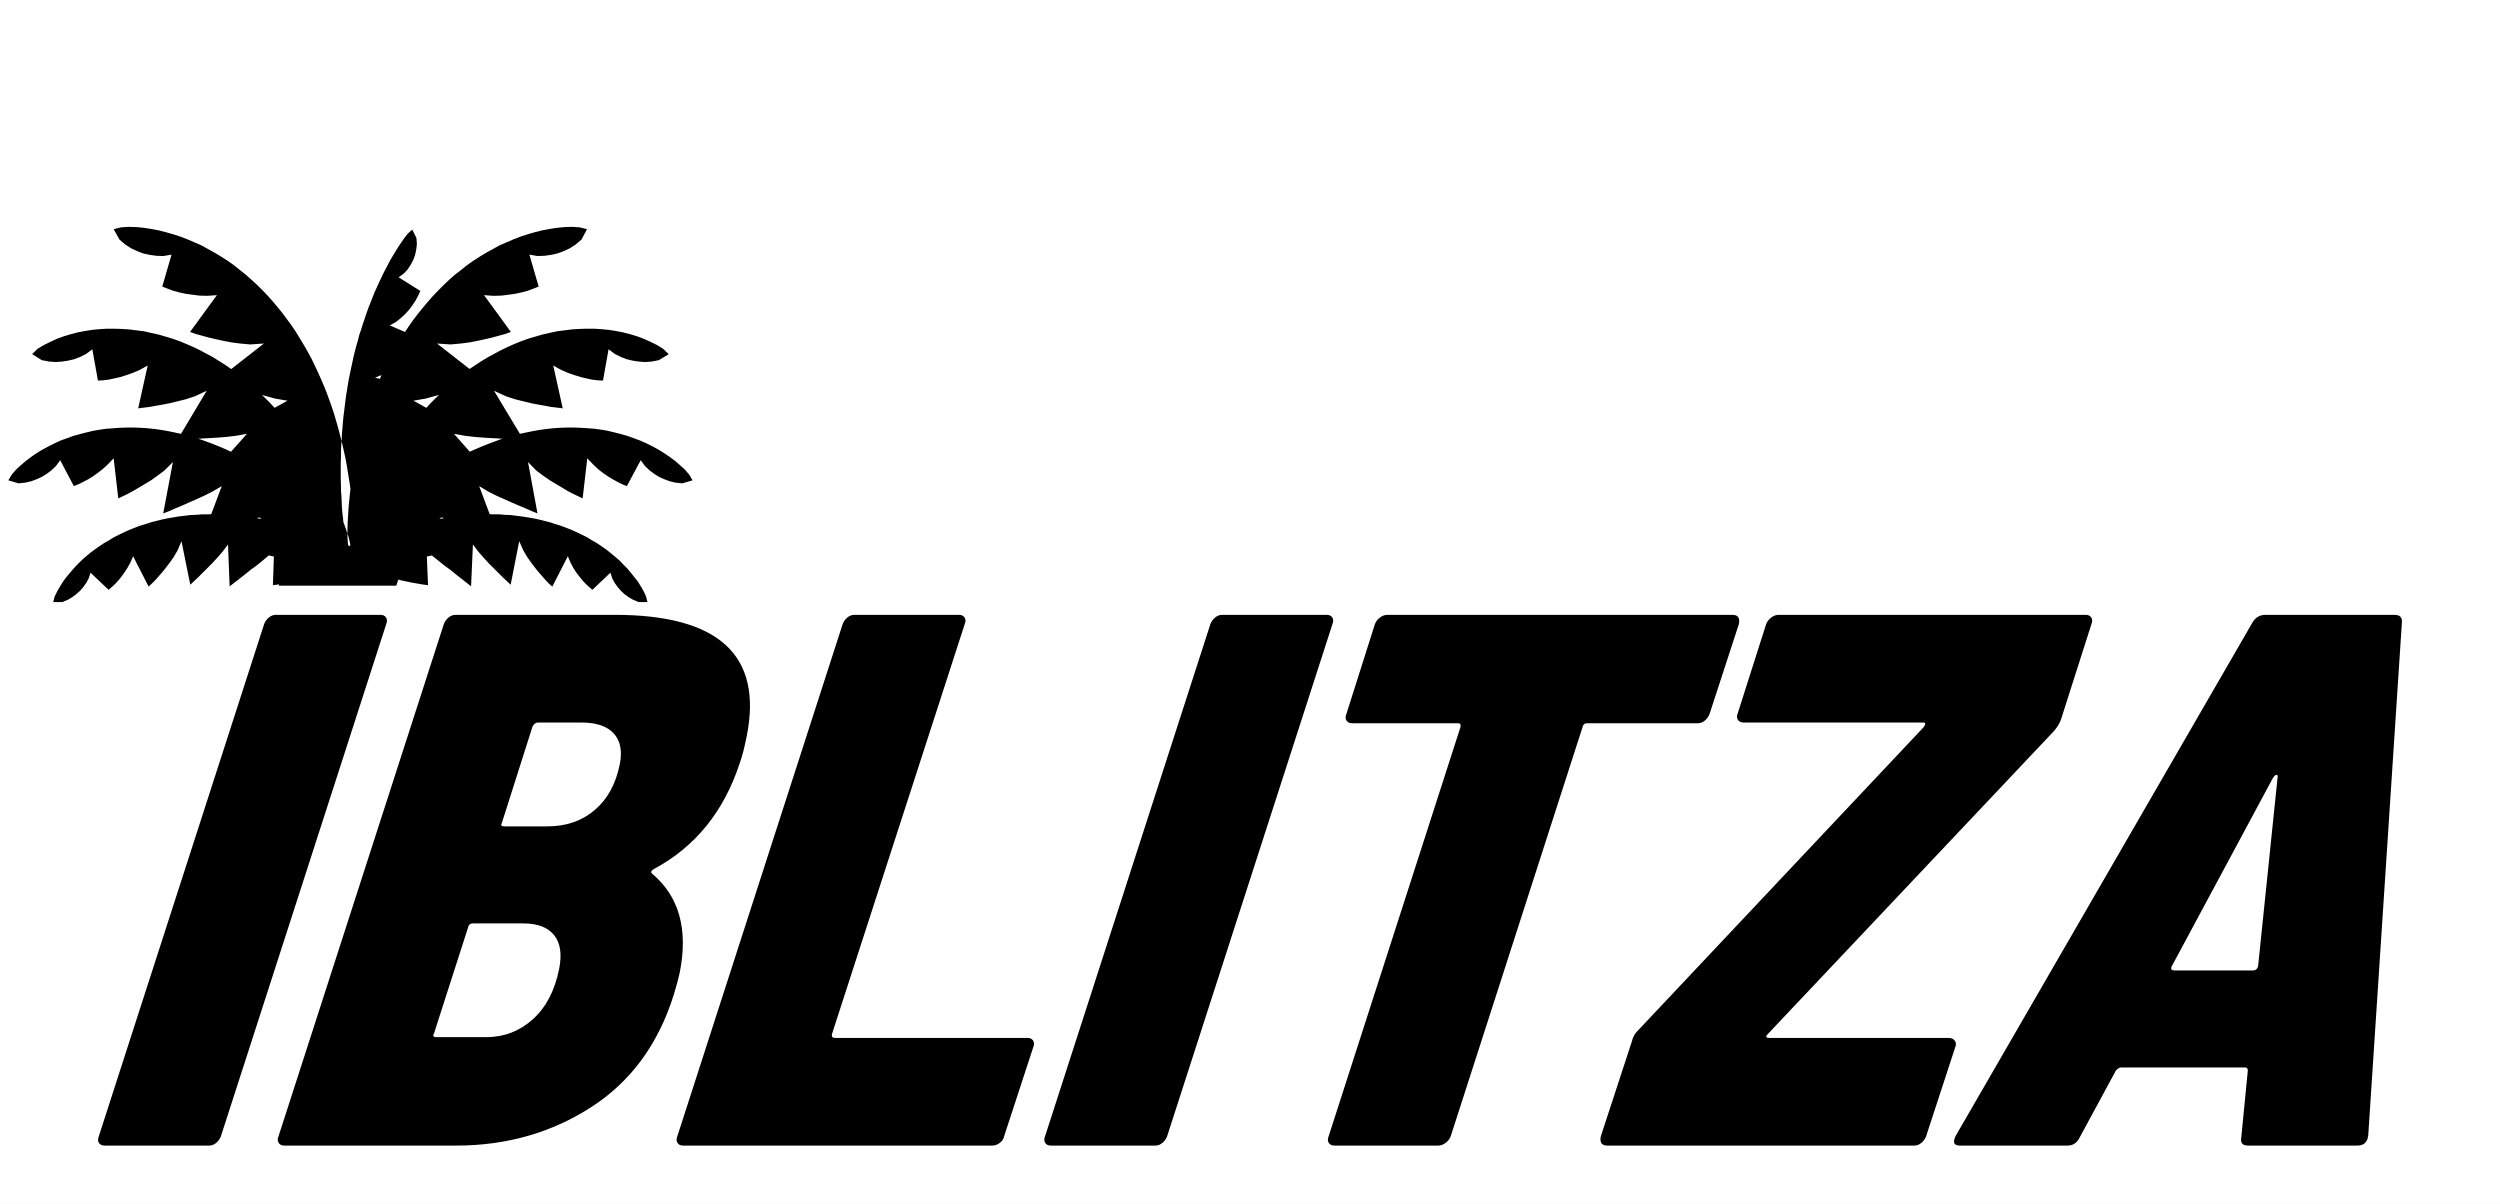
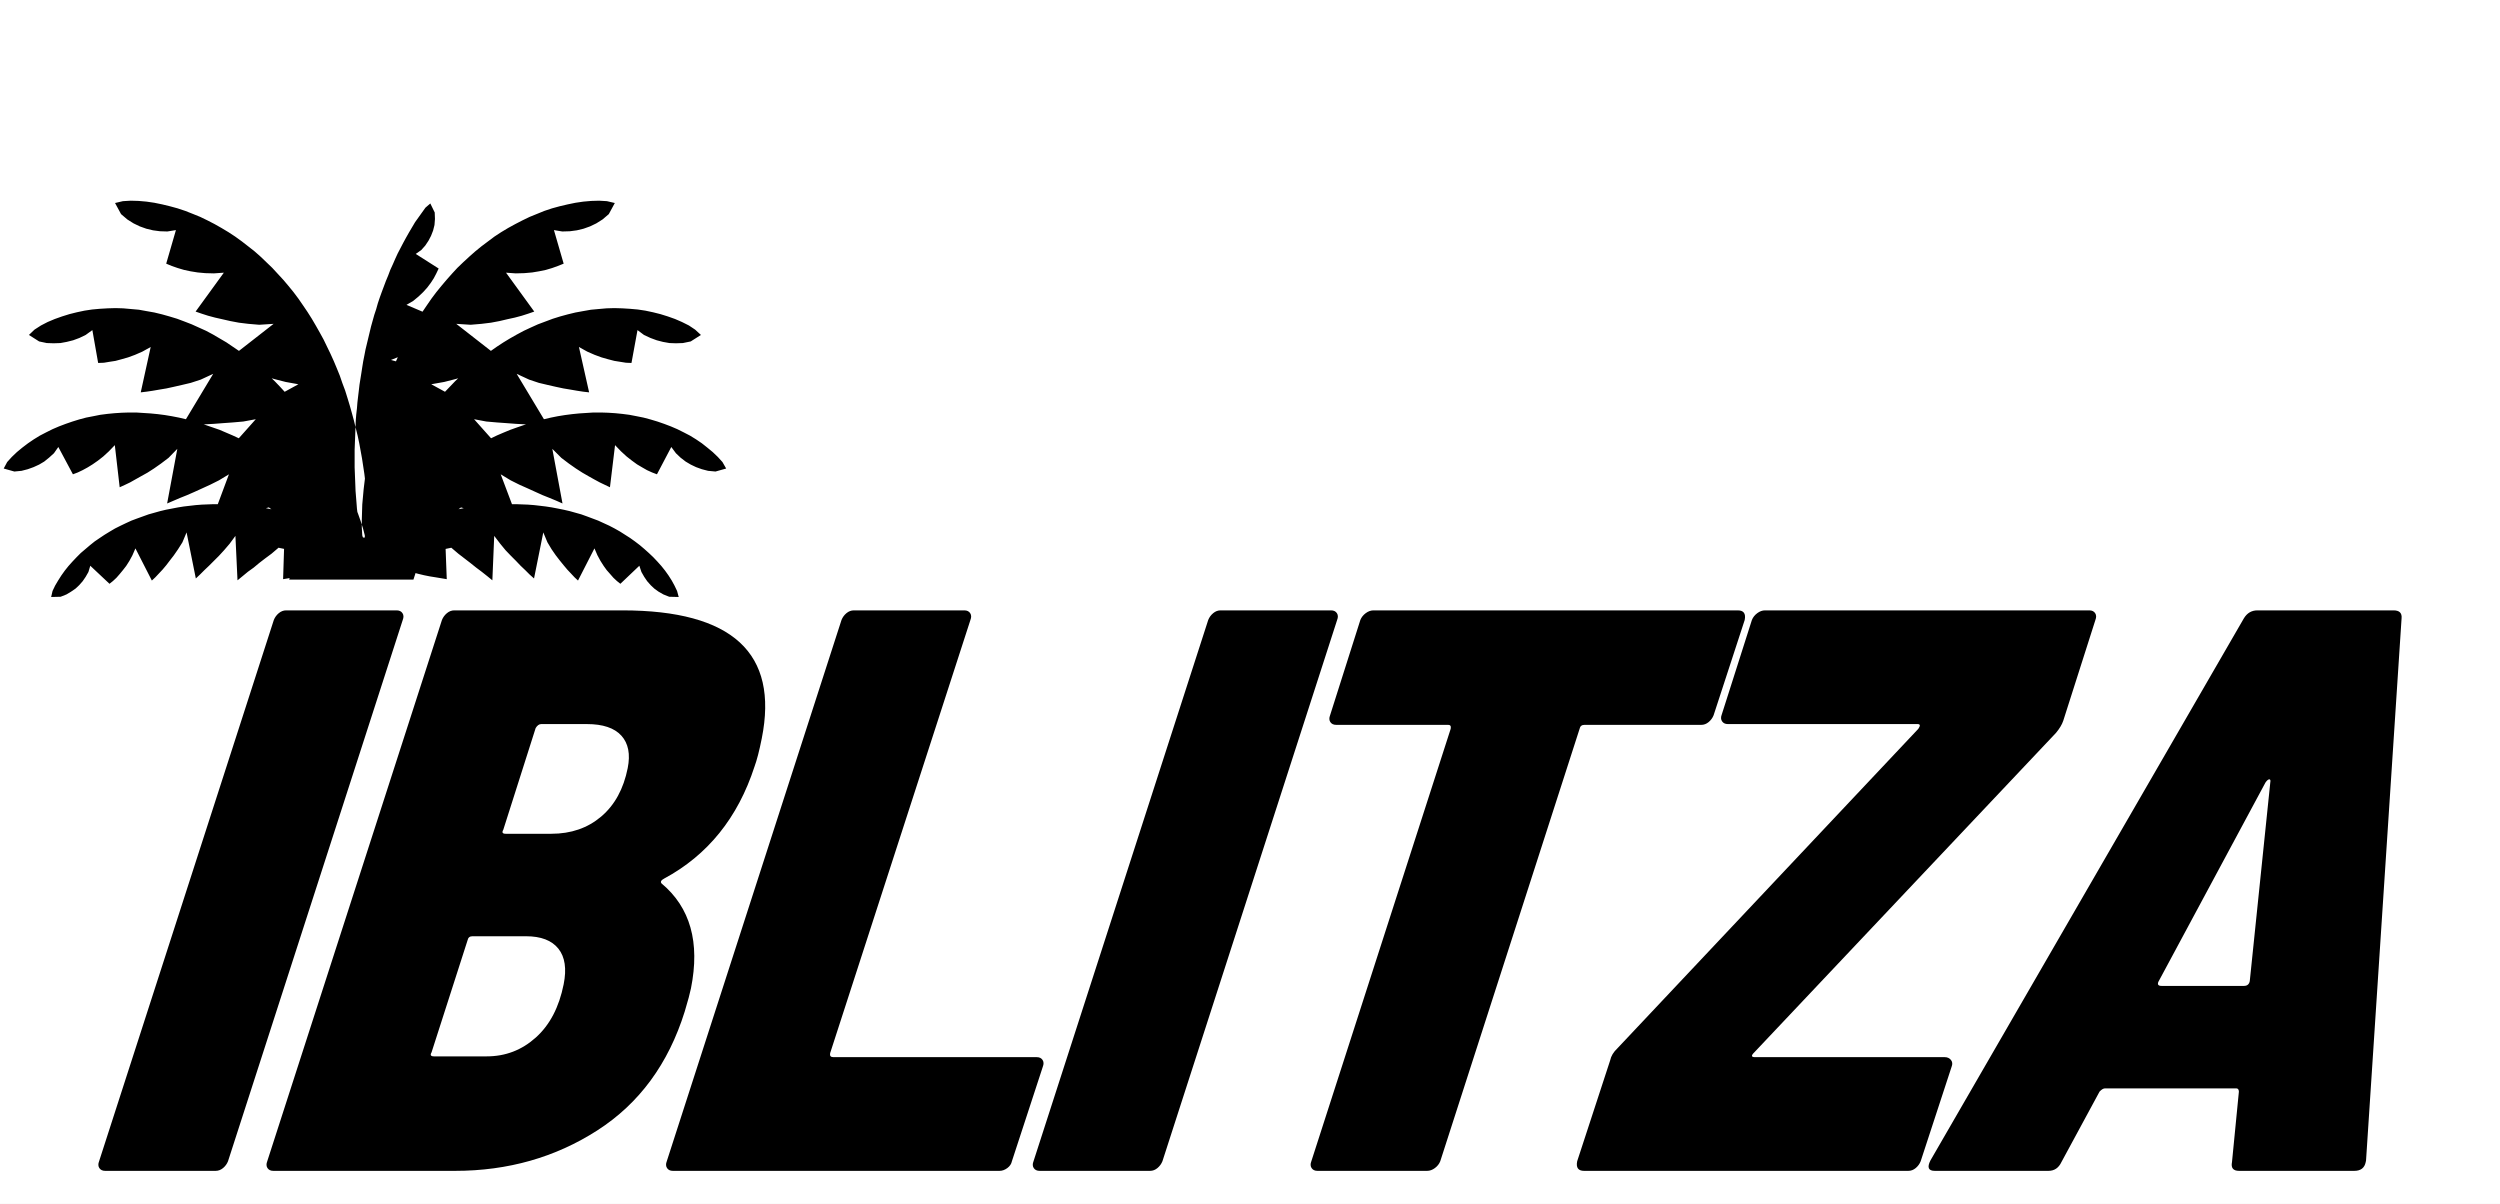
<svg xmlns="http://www.w3.org/2000/svg" viewBox="0 0 1080 520" width="1080" height="520">
  <defs />
  <rect width="1080" height="520" fill="#ffffff" />
  <g fill="#000000">
-     <path d="M120.4,253.0 L171.2,253.0 L176.8,235.8 L126.0,235.8Z" />
-     <path d="M151.4,238.4 L153.3,236.6 L155.4,235.4 L157.6,234.3 L159.7,233.3 L161.9,232.4 L164.1,231.5 L166.3,230.7 L168.5,229.9 L170.8,229.1 L173.0,228.4 L175.3,227.7 L177.6,227.0 L179.9,226.4 L182.2,225.8 L184.5,225.3 L186.8,224.8 L189.2,224.3 L191.5,223.9 L193.9,223.5 L196.3,223.2 L198.7,222.9 L201.1,222.6 L203.5,222.4 L205.9,222.3 L208.4,222.2 L210.8,222.1 L213.2,222.2 L215.7,222.2 L218.1,222.4 L220.6,222.5 L223.0,222.8 L225.4,223.1 L227.9,223.5 L230.3,223.9 L232.7,224.4 L235.1,225.0 L237.5,225.6 L239.9,226.4 L242.2,227.1 L244.6,228.0 L246.9,228.9 L249.1,229.9 L251.4,231.0 L253.6,232.1 L255.7,233.4 L257.8,234.6 L259.9,236.0 L261.9,237.4 L263.8,238.9 L265.7,240.5 L267.6,242.1 L269.3,243.9 L271.0,245.6 L272.6,247.5 L274.1,249.4 L275.6,251.3 L276.9,253.4 L278.1,255.5 L279.1,257.7 L279.7,260.1 L279.7,260.1 L275.9,260.1 L273.5,259.1 L271.6,258.0 L269.8,256.7 L268.3,255.3 L266.9,253.7 L265.6,251.9 L264.5,249.9 L263.7,247.4 L255.9,254.8 L254.5,253.6 L253.1,252.3 L251.7,250.8 L250.4,249.2 L249.0,247.4 L247.7,245.4 L246.5,243.1 L245.3,240.3 L238.6,253.4 L237.1,252.1 L235.7,250.6 L234.2,248.9 L232.7,247.2 L231.1,245.2 L229.5,243.1 L227.8,240.7 L226.1,237.8 L224.3,233.8 L220.6,252.6 L218.8,250.9 L217.0,249.2 L215.1,247.3 L213.2,245.4 L211.1,243.3 L209.0,241.0 L206.7,238.4 L204.3,235.2 L203.5,253.3 L201.4,251.6 L199.2,249.9 L196.9,248.1 L194.6,246.2 L192.1,244.4 L189.6,242.4 L187.0,240.3 L184.3,237.9 L184.9,252.8 L182.6,252.5 L180.3,252.1 L178.0,251.7 L175.6,251.2 L173.2,250.7 L170.8,250.0 L168.3,249.3 L165.8,248.5 L163.2,247.5 L160.5,246.3 L157.8,244.9 L154.9,242.9 L151.4,238.4Z M151.4,238.4 L152.6,235.5 L154.3,233.2 L156.1,231.0 L157.9,228.9 L159.9,226.9 L161.8,224.9 L163.8,222.9 L165.8,221.0 L167.9,219.1 L169.9,217.3 L172.1,215.4 L174.2,213.6 L176.4,211.9 L178.6,210.2 L180.9,208.5 L183.2,206.8 L185.5,205.2 L187.9,203.7 L190.3,202.1 L192.7,200.7 L195.2,199.2 L197.7,197.8 L200.3,196.5 L202.8,195.2 L205.5,194.0 L208.1,192.9 L210.8,191.8 L213.5,190.8 L216.2,189.8 L219.0,188.9 L221.8,188.1 L224.6,187.4 L227.5,186.8 L230.4,186.2 L233.3,185.7 L236.2,185.3 L239.1,185.0 L242.0,184.8 L245.0,184.7 L247.9,184.7 L250.8,184.8 L253.8,185.0 L256.7,185.2 L259.6,185.6 L262.5,186.1 L265.4,186.8 L268.2,187.5 L271.0,188.3 L273.8,189.3 L276.5,190.3 L279.2,191.5 L281.8,192.8 L284.4,194.2 L286.8,195.7 L289.2,197.3 L291.5,199.0 L293.7,200.9 L295.8,202.8 L297.7,205.0 L299.2,207.5 L299.2,207.5 L294.8,208.8 L291.8,208.5 L289.3,207.9 L286.9,207.0 L284.7,206.0 L282.6,204.7 L280.6,203.2 L278.6,201.3 L276.8,198.8 L270.8,210.0 L268.8,209.2 L266.8,208.2 L264.8,207.1 L262.8,205.9 L260.6,204.4 L258.4,202.7 L256.2,200.6 L253.7,198.0 L251.7,215.3 L249.6,214.3 L247.5,213.3 L245.2,212.1 L242.9,210.7 L240.4,209.2 L237.7,207.6 L234.8,205.6 L231.7,203.3 L228.1,199.6 L232.2,221.8 L229.7,220.8 L227.0,219.6 L224.1,218.4 L221.1,217.1 L218.0,215.7 L214.6,214.2 L211.0,212.4 L207.0,210.0 L214.5,230.0 L211.4,229.1 L208.2,228.3 L205.0,227.4 L201.6,226.5 L198.1,225.5 L194.5,224.6 L190.7,223.5 L186.7,222.1 L194.3,238.0 L191.7,238.7 L189.1,239.4 L186.4,240.0 L183.6,240.6 L180.8,241.2 L177.9,241.7 L174.9,242.1 L171.7,242.4 L168.5,242.6 L165.0,242.6 L161.4,242.3 L157.3,241.5 L151.4,238.4Z M151.4,238.4 L151.4,235.0 L152.2,232.0 L153.1,229.0 L154.2,226.2 L155.2,223.3 L156.4,220.5 L157.6,217.8 L158.9,215.0 L160.2,212.3 L161.5,209.5 L162.9,206.8 L164.4,204.2 L165.9,201.5 L167.5,198.9 L169.1,196.2 L170.7,193.7 L172.5,191.1 L174.2,188.6 L176.1,186.1 L178.0,183.6 L179.9,181.2 L181.9,178.8 L184.0,176.4 L186.1,174.1 L188.3,171.9 L190.6,169.7 L192.9,167.5 L195.2,165.4 L197.7,163.4 L200.2,161.4 L202.7,159.5 L205.4,157.7 L208.0,156.0 L210.8,154.3 L213.6,152.8 L216.4,151.3 L219.3,149.9 L222.2,148.6 L225.2,147.4 L228.2,146.3 L231.3,145.4 L234.4,144.5 L237.5,143.8 L240.7,143.1 L243.9,142.7 L247.0,142.3 L250.2,142.1 L253.4,142.0 L256.6,142.0 L259.8,142.2 L263.0,142.5 L266.1,143.0 L269.2,143.6 L272.3,144.4 L275.3,145.3 L278.2,146.4 L281.1,147.7 L283.9,149.1 L286.5,150.7 L288.9,153.0 L288.9,153.0 L284.6,155.6 L281.5,156.2 L278.7,156.4 L276.0,156.2 L273.3,155.8 L270.8,155.2 L268.2,154.2 L265.6,152.9 L262.9,150.9 L260.5,164.4 L258.2,164.3 L255.8,164.0 L253.4,163.5 L250.9,162.9 L248.3,162.1 L245.4,161.1 L242.4,159.8 L239.0,157.9 L243.1,176.4 L240.7,176.1 L238.1,175.8 L235.5,175.3 L232.6,174.8 L229.5,174.2 L226.2,173.4 L222.6,172.5 L218.6,171.2 L213.4,168.8 L226.1,189.9 L223.1,189.8 L220.0,189.6 L216.7,189.5 L213.2,189.3 L209.4,189.1 L205.5,188.8 L201.1,188.3 L196.1,187.4 L211.5,204.8 L208.1,205.1 L204.6,205.4 L200.9,205.8 L197.2,206.2 L193.3,206.6 L189.2,207.1 L185.0,207.5 L180.4,207.7 L194.5,220.7 L192.2,222.4 L189.8,224.2 L187.3,225.9 L184.8,227.6 L182.2,229.3 L179.4,230.9 L176.5,232.6 L173.5,234.1 L170.3,235.6 L166.9,237.0 L163.1,238.3 L158.6,239.1 L151.4,238.4Z M151.4,238.4 L150.3,235.0 L150.1,231.8 L150.1,228.6 L150.2,225.4 L150.4,222.3 L150.6,219.1 L150.9,216.0 L151.2,212.9 L151.6,209.7 L152.1,206.6 L152.6,203.5 L153.1,200.4 L153.7,197.3 L154.4,194.2 L155.1,191.1 L155.9,188.0 L156.7,184.9 L157.6,181.8 L158.5,178.7 L159.5,175.7 L160.6,172.6 L161.7,169.6 L162.9,166.6 L164.1,163.6 L165.5,160.7 L166.9,157.7 L168.3,154.8 L169.9,151.9 L171.5,149.1 L173.1,146.3 L174.9,143.5 L176.7,140.8 L178.6,138.1 L180.6,135.5 L182.7,132.9 L184.8,130.4 L187.0,127.9 L189.3,125.5 L191.6,123.2 L194.0,120.9 L196.5,118.7 L199.1,116.7 L201.7,114.6 L204.4,112.7 L207.2,110.9 L210.0,109.2 L212.9,107.6 L215.8,106.0 L218.8,104.7 L221.8,103.4 L224.9,102.2 L228.0,101.2 L231.1,100.3 L234.3,99.5 L237.5,98.9 L240.7,98.4 L243.9,98.1 L247.2,98.0 L250.4,98.2 L253.6,99.0 L253.6,99.0 L251.2,103.5 L248.6,105.7 L246.1,107.3 L243.5,108.5 L240.8,109.5 L238.1,110.1 L235.2,110.5 L232.2,110.6 L228.7,110.0 L232.7,123.8 L230.4,124.7 L228.0,125.6 L225.4,126.3 L222.7,126.9 L219.8,127.3 L216.6,127.7 L213.1,127.8 L209.1,127.5 L220.7,143.4 L218.2,144.3 L215.6,145.0 L212.7,145.8 L209.7,146.5 L206.5,147.2 L202.9,147.9 L199.1,148.4 L194.6,148.8 L188.8,148.4 L209.0,164.2 L206.0,165.2 L202.8,166.4 L199.5,167.5 L196.0,168.7 L192.3,169.9 L188.2,171.0 L183.8,172.2 L178.6,173.1 L199.8,184.8 L196.5,186.3 L193.1,187.9 L189.7,189.6 L186.1,191.3 L182.4,193.1 L178.6,195.0 L174.5,196.8 L170.1,198.6 L188.2,206.8 L186.5,209.3 L184.8,211.8 L182.9,214.3 L181.0,216.8 L178.9,219.4 L176.7,222.0 L174.4,224.5 L171.9,227.1 L169.2,229.6 L166.2,232.1 L162.9,234.5 L158.8,236.8 L151.4,238.4Z M151.4,238.4 L149.4,236.6 L147.3,235.4 L145.2,234.3 L143.1,233.3 L140.9,232.4 L138.7,231.5 L136.5,230.7 L134.2,229.9 L132.0,229.1 L129.8,228.4 L127.5,227.7 L125.2,227.0 L122.9,226.4 L120.6,225.8 L118.3,225.3 L116.0,224.8 L113.6,224.3 L111.2,223.9 L108.9,223.5 L106.5,223.2 L104.1,222.9 L101.7,222.6 L99.3,222.4 L96.9,222.3 L94.4,222.2 L92.0,222.1 L89.6,222.2 L87.1,222.2 L84.7,222.4 L82.2,222.5 L79.8,222.8 L77.3,223.1 L74.9,223.5 L72.5,223.9 L70.1,224.4 L67.7,225.0 L65.3,225.6 L62.9,226.4 L60.5,227.1 L58.2,228.0 L55.9,228.9 L53.7,229.9 L51.4,231.0 L49.2,232.1 L47.1,233.4 L45.0,234.6 L42.9,236.0 L40.9,237.4 L38.9,238.9 L37.0,240.5 L35.2,242.1 L33.4,243.9 L31.8,245.6 L30.2,247.5 L28.6,249.4 L27.2,251.3 L25.9,253.4 L24.7,255.5 L23.6,257.7 L23.0,260.1 L23.0,260.1 L26.9,260.1 L29.3,259.1 L31.2,258.0 L32.9,256.7 L34.5,255.3 L35.9,253.7 L37.2,251.9 L38.3,249.9 L39.1,247.4 L46.9,254.8 L48.3,253.6 L49.7,252.3 L51.1,250.8 L52.4,249.2 L53.7,247.4 L55.0,245.4 L56.3,243.1 L57.5,240.3 L64.2,253.4 L65.6,252.1 L67.1,250.6 L68.6,248.9 L70.1,247.2 L71.7,245.2 L73.3,243.1 L75.0,240.7 L76.7,237.8 L78.4,233.8 L82.2,252.6 L84.0,250.9 L85.8,249.2 L87.7,247.3 L89.6,245.4 L91.7,243.3 L93.8,241.0 L96.1,238.4 L98.5,235.2 L99.2,253.3 L101.4,251.6 L103.6,249.9 L105.9,248.1 L108.2,246.2 L110.7,244.4 L113.2,242.4 L115.7,240.3 L118.4,237.9 L117.9,252.8 L120.2,252.5 L122.5,252.1 L124.8,251.7 L127.1,251.2 L129.5,250.7 L132.0,250.0 L134.5,249.3 L137.0,248.5 L139.6,247.5 L142.3,246.3 L145.0,244.9 L147.9,242.9 L151.4,238.4Z M151.4,238.4 L150.2,235.5 L148.5,233.2 L146.7,231.0 L144.8,228.9 L142.9,226.9 L141.0,224.9 L139.0,222.9 L137.0,221.0 L134.9,219.1 L132.8,217.3 L130.7,215.4 L128.6,213.6 L126.4,211.9 L124.1,210.2 L121.9,208.5 L119.6,206.8 L117.3,205.2 L114.9,203.7 L112.5,202.1 L110.0,200.7 L107.6,199.2 L105.1,197.8 L102.5,196.5 L99.9,195.2 L97.3,194.0 L94.7,192.9 L92.0,191.8 L89.3,190.8 L86.5,189.8 L83.8,188.9 L81.0,188.1 L78.1,187.4 L75.3,186.8 L72.4,186.2 L69.5,185.7 L66.6,185.3 L63.7,185.0 L60.8,184.8 L57.8,184.7 L54.9,184.7 L51.9,184.8 L49.0,185.0 L46.1,185.2 L43.2,185.6 L40.3,186.1 L37.4,186.8 L34.6,187.5 L31.7,188.3 L29.0,189.3 L26.2,190.3 L23.6,191.5 L21.0,192.8 L18.4,194.2 L15.9,195.7 L13.6,197.3 L11.3,199.0 L9.1,200.9 L7.0,202.8 L5.1,205.0 L3.6,207.5 L3.6,207.5 L8.0,208.8 L10.9,208.5 L13.5,207.9 L15.9,207.0 L18.1,206.0 L20.2,204.7 L22.2,203.2 L24.2,201.3 L26.0,198.8 L31.9,210.0 L33.9,209.2 L35.9,208.2 L38.0,207.1 L40.0,205.9 L42.1,204.4 L44.3,202.7 L46.6,200.6 L49.1,198.0 L51.1,215.3 L53.2,214.3 L55.3,213.3 L57.5,212.1 L59.9,210.7 L62.4,209.2 L65.1,207.6 L67.9,205.6 L71.0,203.3 L74.7,199.6 L70.5,221.8 L73.1,220.8 L75.8,219.6 L78.7,218.4 L81.6,217.1 L84.8,215.7 L88.1,214.2 L91.7,212.4 L95.8,210.0 L88.3,230.0 L91.4,229.1 L94.5,228.3 L97.8,227.4 L101.2,226.5 L104.7,225.5 L108.3,224.6 L112.1,223.5 L116.1,222.1 L108.5,238.0 L111.1,238.7 L113.7,239.4 L116.4,240.0 L119.1,240.6 L122.0,241.2 L124.9,241.7 L127.9,242.1 L131.1,242.4 L134.3,242.6 L137.7,242.6 L141.4,242.3 L145.5,241.5 L151.4,238.4Z M151.4,238.4 L151.3,235.0 L150.6,232.0 L149.6,229.0 L148.6,226.2 L147.5,223.3 L146.4,220.5 L145.2,217.8 L143.9,215.0 L142.6,212.3 L141.2,209.5 L139.8,206.8 L138.4,204.2 L136.9,201.5 L135.3,198.9 L133.7,196.2 L132.0,193.7 L130.3,191.1 L128.5,188.6 L126.7,186.1 L124.8,183.6 L122.9,181.2 L120.9,178.8 L118.8,176.4 L116.7,174.1 L114.5,171.9 L112.2,169.7 L109.9,167.5 L107.5,165.4 L105.1,163.4 L102.6,161.4 L100.0,159.5 L97.4,157.7 L94.7,156.0 L92.0,154.3 L89.2,152.8 L86.4,151.3 L83.5,149.9 L80.5,148.6 L77.6,147.4 L74.5,146.3 L71.5,145.4 L68.4,144.5 L65.2,143.8 L62.1,143.1 L58.9,142.7 L55.7,142.3 L52.5,142.1 L49.3,142.0 L46.1,142.0 L43.0,142.2 L39.8,142.5 L36.7,143.0 L33.5,143.6 L30.5,144.4 L27.5,145.3 L24.5,146.4 L21.7,147.7 L18.9,149.1 L16.2,150.7 L13.9,153.0 L13.9,153.0 L18.1,155.6 L21.3,156.2 L24.1,156.4 L26.8,156.2 L29.4,155.8 L32.0,155.2 L34.6,154.2 L37.2,152.9 L39.9,150.9 L42.3,164.4 L44.6,164.3 L46.9,164.0 L49.3,163.5 L51.9,162.9 L54.5,162.1 L57.3,161.1 L60.4,159.8 L63.8,157.9 L59.7,176.4 L62.1,176.1 L64.6,175.8 L67.3,175.3 L70.2,174.8 L73.3,174.2 L76.6,173.4 L80.2,172.5 L84.2,171.2 L89.3,168.8 L76.7,189.9 L79.6,189.8 L82.8,189.6 L86.1,189.5 L89.6,189.3 L93.3,189.1 L97.3,188.8 L101.7,188.3 L106.7,187.4 L91.2,204.8 L94.7,205.1 L98.2,205.4 L101.9,205.8 L105.6,206.2 L109.5,206.6 L113.6,207.1 L117.8,207.5 L122.4,207.7 L108.3,220.7 L110.6,222.4 L113.0,224.2 L115.4,225.9 L118.0,227.6 L120.6,229.3 L123.4,230.9 L126.2,232.6 L129.3,234.1 L132.5,235.6 L135.9,237.0 L139.7,238.3 L144.1,239.1 L151.4,238.4Z M151.4,238.4 L152.4,235.0 L152.6,231.8 L152.7,228.6 L152.6,225.4 L152.4,222.3 L152.2,219.1 L151.9,216.0 L151.6,212.9 L151.2,209.7 L150.7,206.6 L150.2,203.5 L149.7,200.4 L149.1,197.3 L148.4,194.2 L147.7,191.1 L146.9,188.0 L146.1,184.9 L145.2,181.8 L144.3,178.7 L143.3,175.7 L142.2,172.6 L141.1,169.6 L139.9,166.6 L138.6,163.6 L137.3,160.7 L135.9,157.7 L134.5,154.8 L132.9,151.9 L131.3,149.1 L129.6,146.3 L127.9,143.5 L126.1,140.8 L124.1,138.1 L122.2,135.5 L120.1,132.9 L118.0,130.4 L115.8,127.9 L113.5,125.5 L111.2,123.2 L108.7,120.9 L106.2,118.7 L103.7,116.7 L101.1,114.6 L98.4,112.7 L95.6,110.9 L92.8,109.2 L89.9,107.6 L87.0,106.0 L84.0,104.7 L81.0,103.4 L77.9,102.2 L74.8,101.2 L71.6,100.3 L68.5,99.5 L65.3,98.9 L62.1,98.4 L58.8,98.1 L55.6,98.0 L52.4,98.2 L49.1,99.0 L49.1,99.0 L51.6,103.5 L54.2,105.7 L56.7,107.3 L59.3,108.5 L61.9,109.5 L64.7,110.1 L67.5,110.5 L70.6,110.6 L74.1,110.0 L70.1,123.8 L72.4,124.7 L74.8,125.6 L77.4,126.3 L80.1,126.9 L83.0,127.3 L86.1,127.7 L89.6,127.8 L93.7,127.5 L82.1,143.4 L84.6,144.3 L87.2,145.0 L90.1,145.8 L93.1,146.5 L96.3,147.2 L99.9,147.9 L103.7,148.4 L108.1,148.8 L114.0,148.4 L93.8,164.2 L96.8,165.2 L99.9,166.4 L103.3,167.5 L106.8,168.7 L110.5,169.9 L114.5,171.0 L118.9,172.2 L124.2,173.1 L103.0,184.8 L106.3,186.3 L109.6,187.9 L113.1,189.6 L116.7,191.3 L120.4,193.1 L124.2,195.0 L128.3,196.8 L132.7,198.6 L114.5,206.8 L116.2,209.3 L118.0,211.8 L119.9,214.3 L121.8,216.8 L123.9,219.4 L126.1,222.0 L128.4,224.5 L130.9,227.1 L133.6,229.6 L136.5,232.1 L139.9,234.5 L144.0,236.8 L151.4,238.4Z M151.4,238.4 L150.1,236.0 L149.6,233.5 L149.1,231.1 L148.7,228.7 L148.4,226.3 L148.2,223.9 L147.9,221.5 L147.7,219.1 L147.6,216.7 L147.5,214.3 L147.3,211.9 L147.3,209.5 L147.2,207.1 L147.2,204.7 L147.2,202.3 L147.2,199.9 L147.3,197.5 L147.3,195.0 L147.4,192.6 L147.6,190.2 L147.7,187.8 L147.9,185.4 L148.1,183.0 L148.3,180.6 L148.6,178.2 L148.9,175.7 L149.2,173.3 L149.5,170.9 L149.9,168.5 L150.3,166.1 L150.7,163.7 L151.2,161.3 L151.7,158.9 L152.2,156.6 L152.7,154.2 L153.3,151.8 L153.9,149.5 L154.6,147.1 L155.2,144.7 L156.0,142.4 L156.7,140.1 L157.5,137.8 L158.3,135.4 L159.1,133.1 L160.0,130.9 L160.9,128.6 L161.8,126.3 L162.8,124.1 L163.8,121.9 L164.9,119.6 L165.9,117.5 L167.1,115.3 L168.2,113.1 L169.4,111.0 L170.7,108.9 L171.9,106.9 L173.3,104.8 L174.7,102.8 L176.2,100.9 L178.1,99.2 L178.1,99.2 L179.9,102.8 L180.1,105.5 L179.8,107.9 L179.3,110.2 L178.5,112.4 L177.4,114.4 L176.1,116.4 L174.4,118.2 L172.2,119.8 L181.6,125.7 L180.6,127.8 L179.6,129.7 L178.3,131.7 L176.9,133.6 L175.3,135.4 L173.4,137.2 L171.2,139.0 L168.4,140.6 L182.4,146.6 L181.1,148.5 L179.5,150.3 L177.9,152.2 L176.0,154.1 L174.0,156.0 L171.8,157.8 L169.3,159.7 L166.3,161.5 L162.0,163.1 L181.0,168.5 L179.2,170.4 L177.2,172.4 L175.1,174.4 L172.8,176.3 L170.4,178.3 L167.7,180.3 L164.8,182.3 L161.1,184.3 L179.3,188.4 L177.2,190.5 L175.0,192.6 L172.7,194.7 L170.4,196.8 L168.0,198.9 L165.4,201.1 L162.7,203.3 L159.7,205.4 L174.7,208.6 L173.8,210.9 L172.9,213.2 L171.9,215.5 L170.8,217.8 L169.6,220.1 L168.3,222.4 L166.9,224.7 L165.4,227.0 L163.7,229.3 L161.8,231.6 L159.6,233.9 L156.8,236.2 L151.4,238.4Z" />
+     <path d="M124.9,250.4 L178.6,250.4 L184.5,232.2 L130.8,232.2Z" />
+     <path d="M157.6,234.9 L159.7,233.0 L161.9,231.7 L164.2,230.6 L166.4,229.6 L168.7,228.6 L171.1,227.7 L173.4,226.8 L175.7,225.9 L178.1,225.1 L180.5,224.4 L182.9,223.6 L185.3,223.0 L187.7,222.3 L190.1,221.7 L192.6,221.1 L195.1,220.6 L197.5,220.1 L200.0,219.6 L202.5,219.2 L205.0,218.9 L207.6,218.6 L210.1,218.3 L212.7,218.1 L215.2,217.9 L217.8,217.8 L220.4,217.8 L222.9,217.8 L225.5,217.9 L228.1,218.0 L230.7,218.2 L233.3,218.5 L235.8,218.8 L238.4,219.2 L241.0,219.7 L243.5,220.2 L246.1,220.8 L248.6,221.5 L251.1,222.2 L253.6,223.1 L256.0,224.0 L258.4,224.9 L260.8,226.0 L263.2,227.1 L265.5,228.3 L267.8,229.6 L270.0,231.0 L272.2,232.4 L274.3,233.9 L276.4,235.5 L278.4,237.2 L280.3,238.9 L282.2,240.7 L284.0,242.6 L285.7,244.5 L287.3,246.5 L288.8,248.6 L290.2,250.8 L291.4,253.0 L292.5,255.3 L293.2,257.9 L293.2,257.9 L289.1,257.8 L286.6,256.8 L284.5,255.6 L282.7,254.3 L281.1,252.8 L279.6,251.1 L278.3,249.2 L277.1,247.1 L276.2,244.4 L268.0,252.2 L266.5,251.0 L265.0,249.6 L263.6,248.0 L262.1,246.3 L260.8,244.5 L259.4,242.3 L258.1,239.9 L256.8,236.9 L249.7,250.8 L248.2,249.4 L246.7,247.8 L245.1,246.1 L243.5,244.2 L241.8,242.1 L240.1,239.9 L238.3,237.3 L236.5,234.3 L234.7,230.0 L230.7,249.9 L228.8,248.2 L226.9,246.3 L224.9,244.4 L222.9,242.3 L220.7,240.1 L218.4,237.7 L216.1,234.9 L213.5,231.5 L212.7,250.7 L210.5,248.9 L208.1,247.0 L205.7,245.2 L203.2,243.2 L200.6,241.2 L198.0,239.2 L195.3,236.9 L192.4,234.4 L193.0,250.2 L190.6,249.8 L188.2,249.4 L185.7,249.0 L183.2,248.5 L180.7,247.9 L178.1,247.2 L175.5,246.5 L172.8,245.6 L170.1,244.6 L167.3,243.3 L164.4,241.8 L161.3,239.7 L157.6,234.9Z M157.6,234.9 L158.9,231.9 L160.7,229.4 L162.6,227.2 L164.6,224.9 L166.6,222.8 L168.6,220.7 L170.7,218.6 L172.9,216.6 L175.0,214.6 L177.2,212.6 L179.5,210.7 L181.7,208.8 L184.1,206.9 L186.4,205.1 L188.8,203.3 L191.2,201.6 L193.7,199.9 L196.2,198.3 L198.7,196.6 L201.3,195.1 L203.9,193.6 L206.6,192.1 L209.2,190.7 L212.0,189.4 L214.7,188.1 L217.5,186.9 L220.4,185.7 L223.2,184.7 L226.1,183.7 L229.1,182.7 L232.0,181.9 L235.0,181.1 L238.0,180.4 L241.0,179.8 L244.1,179.3 L247.2,178.9 L250.2,178.6 L253.3,178.4 L256.4,178.2 L259.6,178.2 L262.7,178.3 L265.8,178.5 L268.8,178.8 L271.9,179.2 L275.0,179.8 L278.0,180.4 L281.0,181.2 L284.0,182.1 L286.9,183.1 L289.8,184.2 L292.6,185.4 L295.4,186.8 L298.1,188.2 L300.7,189.8 L303.2,191.5 L305.6,193.4 L307.9,195.3 L310.1,197.4 L312.1,199.6 L313.7,202.4 L313.7,202.4 L309.1,203.7 L305.9,203.4 L303.2,202.7 L300.7,201.8 L298.4,200.7 L296.2,199.4 L294.0,197.7 L292.0,195.8 L290.0,193.1 L283.8,204.9 L281.7,204.1 L279.5,203.1 L277.4,201.9 L275.2,200.6 L273.0,199.0 L270.7,197.2 L268.3,195.0 L265.7,192.3 L263.5,210.5 L261.4,209.5 L259.1,208.4 L256.7,207.1 L254.2,205.7 L251.6,204.2 L248.8,202.4 L245.8,200.3 L242.5,197.8 L238.6,193.9 L243.0,217.5 L240.3,216.3 L237.4,215.1 L234.4,213.9 L231.3,212.5 L228.0,211.0 L224.4,209.4 L220.6,207.5 L216.3,204.9 L224.3,226.1 L221.0,225.2 L217.7,224.2 L214.2,223.3 L210.6,222.3 L207.0,221.4 L203.1,220.3 L199.1,219.2 L194.9,217.8 L202.9,234.6 L200.2,235.3 L197.5,236.0 L194.6,236.7 L191.7,237.3 L188.7,237.9 L185.6,238.4 L182.4,238.8 L179.1,239.2 L175.7,239.3 L172.1,239.3 L168.2,239.1 L163.9,238.2 L157.6,234.9Z M157.6,234.9 L157.7,231.3 L158.5,228.2 L159.5,225.1 L160.5,222.0 L161.7,219.1 L162.9,216.1 L164.2,213.2 L165.5,210.2 L166.9,207.3 L168.3,204.5 L169.8,201.6 L171.4,198.8 L173.0,196.0 L174.6,193.2 L176.3,190.4 L178.1,187.7 L179.9,185.0 L181.8,182.3 L183.7,179.7 L185.7,177.1 L187.7,174.5 L189.9,172.0 L192.0,169.5 L194.3,167.1 L196.6,164.7 L199.0,162.4 L201.4,160.1 L203.9,157.9 L206.5,155.7 L209.2,153.7 L211.9,151.7 L214.6,149.8 L217.5,147.9 L220.3,146.2 L223.3,144.5 L226.3,142.9 L229.3,141.5 L232.4,140.1 L235.6,138.9 L238.8,137.7 L242.0,136.7 L245.3,135.8 L248.6,135.0 L251.9,134.4 L255.3,133.8 L258.6,133.5 L262.0,133.2 L265.4,133.1 L268.8,133.2 L272.1,133.4 L275.5,133.7 L278.8,134.2 L282.1,134.9 L285.3,135.7 L288.5,136.7 L291.6,137.8 L294.6,139.1 L297.6,140.6 L300.3,142.4 L302.8,144.7 L302.8,144.7 L298.4,147.5 L295.0,148.2 L292.0,148.3 L289.2,148.2 L286.4,147.7 L283.7,147.0 L281.0,146.0 L278.2,144.7 L275.4,142.6 L272.8,156.8 L270.4,156.7 L267.9,156.3 L265.4,155.9 L262.7,155.2 L259.9,154.4 L256.9,153.3 L253.7,151.9 L250.1,149.9 L254.5,169.5 L251.9,169.2 L249.3,168.8 L246.4,168.3 L243.4,167.8 L240.1,167.1 L236.6,166.3 L232.8,165.4 L228.6,164.0 L223.2,161.5 L236.6,183.8 L233.4,183.6 L230.1,183.4 L226.6,183.3 L222.9,183.1 L218.9,182.8 L214.7,182.5 L210.1,182.1 L204.8,181.1 L221.2,199.5 L217.5,199.8 L213.8,200.1 L209.9,200.5 L206.0,200.9 L201.9,201.4 L197.6,201.9 L193.1,202.3 L188.2,202.6 L203.1,216.3 L200.7,218.1 L198.2,219.9 L195.6,221.7 L192.9,223.5 L190.1,225.3 L187.2,227.1 L184.2,228.8 L181.0,230.5 L177.6,232.0 L174.0,233.5 L169.9,234.8 L165.3,235.7 L157.6,234.9Z M157.6,234.9 L156.5,231.3 L156.3,227.9 L156.3,224.6 L156.4,221.2 L156.5,217.9 L156.8,214.6 L157.1,211.3 L157.5,208.0 L157.9,204.7 L158.4,201.4 L158.9,198.1 L159.5,194.8 L160.1,191.5 L160.8,188.2 L161.5,185.0 L162.3,181.7 L163.2,178.4 L164.1,175.2 L165.1,171.9 L166.2,168.7 L167.3,165.5 L168.5,162.3 L169.8,159.1 L171.1,156.0 L172.5,152.9 L174.0,149.8 L175.5,146.7 L177.1,143.6 L178.8,140.6 L180.6,137.7 L182.5,134.7 L184.4,131.9 L186.4,129.0 L188.5,126.2 L190.7,123.5 L192.9,120.9 L195.2,118.3 L197.6,115.7 L200.1,113.3 L202.7,110.9 L205.3,108.6 L208.0,106.4 L210.8,104.3 L213.6,102.2 L216.5,100.3 L219.5,98.5 L222.6,96.8 L225.7,95.2 L228.8,93.7 L232.0,92.4 L235.2,91.1 L238.5,90.0 L241.8,89.1 L245.2,88.3 L248.6,87.6 L252.0,87.1 L255.4,86.8 L258.8,86.7 L262.2,86.9 L265.6,87.7 L265.6,87.7 L263.0,92.5 L260.3,94.8 L257.6,96.5 L254.9,97.8 L252.1,98.8 L249.2,99.5 L246.2,99.9 L242.9,100.0 L239.3,99.4 L243.5,113.9 L241.0,114.9 L238.5,115.8 L235.8,116.6 L232.9,117.2 L229.9,117.7 L226.5,118.0 L222.8,118.1 L218.6,117.8 L230.8,134.6 L228.2,135.5 L225.4,136.4 L222.4,137.2 L219.2,137.9 L215.8,138.7 L212.1,139.4 L208.0,139.9 L203.3,140.3 L197.1,139.9 L218.5,156.6 L215.3,157.7 L212.0,158.9 L208.4,160.1 L204.7,161.3 L200.8,162.6 L196.6,163.8 L191.9,165.0 L186.3,166.0 L208.8,178.3 L205.3,179.9 L201.7,181.6 L198.0,183.4 L194.3,185.2 L190.4,187.1 L186.3,189.1 L182.1,191.0 L177.3,192.9 L196.6,201.5 L194.8,204.2 L192.9,206.8 L190.9,209.5 L188.8,212.2 L186.7,214.9 L184.4,217.6 L181.9,220.3 L179.3,223.0 L176.5,225.6 L173.3,228.3 L169.8,230.8 L165.5,233.2 L157.6,234.9Z M157.6,234.9 L155.6,233.0 L153.4,231.7 L151.1,230.6 L148.8,229.6 L146.5,228.6 L144.2,227.7 L141.9,226.8 L139.5,225.9 L137.2,225.1 L134.8,224.4 L132.4,223.6 L130.0,223.0 L127.6,222.3 L125.1,221.7 L122.7,221.1 L120.2,220.6 L117.7,220.1 L115.2,219.6 L112.7,219.2 L110.2,218.9 L107.7,218.6 L105.2,218.3 L102.6,218.1 L100.0,217.9 L97.5,217.8 L94.9,217.8 L92.3,217.8 L89.7,217.9 L87.2,218.0 L84.6,218.2 L82.0,218.5 L79.4,218.8 L76.9,219.2 L74.3,219.7 L71.7,220.2 L69.2,220.8 L66.7,221.5 L64.2,222.2 L61.7,223.1 L59.2,224.0 L56.8,224.9 L54.4,226.0 L52.1,227.1 L49.7,228.3 L47.5,229.6 L45.2,231.0 L43.1,232.4 L40.9,233.9 L38.9,235.5 L36.9,237.2 L34.9,238.9 L33.1,240.7 L31.3,242.6 L29.6,244.5 L28.0,246.5 L26.5,248.6 L25.1,250.8 L23.8,253.0 L22.7,255.3 L22.1,257.9 L22.1,257.9 L26.2,257.8 L28.7,256.8 L30.7,255.6 L32.6,254.3 L34.2,252.8 L35.7,251.1 L37.0,249.2 L38.2,247.1 L39.0,244.4 L47.3,252.2 L48.8,251.0 L50.3,249.6 L51.7,248.0 L53.1,246.3 L54.5,244.5 L55.9,242.3 L57.2,239.9 L58.5,236.9 L65.6,250.8 L67.1,249.4 L68.6,247.8 L70.2,246.1 L71.8,244.2 L73.4,242.1 L75.1,239.9 L76.9,237.3 L78.8,234.3 L80.6,230.0 L84.6,249.9 L86.4,248.2 L88.3,246.3 L90.3,244.4 L92.4,242.3 L94.6,240.1 L96.8,237.7 L99.2,234.9 L101.7,231.5 L102.6,250.7 L104.8,248.9 L107.1,247.0 L109.6,245.2 L112.0,243.2 L114.6,241.2 L117.3,239.2 L120.0,236.9 L122.8,234.4 L122.3,250.2 L124.7,249.8 L127.1,249.4 L129.5,249.0 L132.0,248.5 L134.6,247.9 L137.1,247.2 L139.8,246.5 L142.4,245.6 L145.2,244.6 L148.0,243.3 L150.9,241.8 L153.9,239.7 L157.6,234.9Z M157.6,234.9 L156.3,231.9 L154.6,229.4 L152.7,227.2 L150.7,224.9 L148.7,222.8 L146.6,220.7 L144.5,218.6 L142.4,216.6 L140.2,214.6 L138.0,212.6 L135.8,210.7 L133.5,208.8 L131.2,206.9 L128.9,205.1 L126.5,203.3 L124.0,201.6 L121.6,199.9 L119.1,198.3 L116.5,196.6 L114.0,195.1 L111.4,193.6 L108.7,192.1 L106.0,190.7 L103.3,189.4 L100.5,188.1 L97.7,186.9 L94.9,185.7 L92.0,184.7 L89.1,183.7 L86.2,182.7 L83.3,181.9 L80.3,181.1 L77.3,180.4 L74.2,179.8 L71.2,179.3 L68.1,178.9 L65.0,178.6 L61.9,178.4 L58.8,178.2 L55.7,178.2 L52.6,178.3 L49.5,178.5 L46.4,178.8 L43.3,179.2 L40.3,179.8 L37.2,180.4 L34.2,181.2 L31.3,182.1 L28.4,183.1 L25.5,184.2 L22.7,185.4 L19.9,186.8 L17.2,188.2 L14.6,189.8 L12.1,191.5 L9.6,193.4 L7.3,195.3 L5.1,197.4 L3.1,199.6 L1.6,202.4 L1.6,202.4 L6.2,203.7 L9.3,203.4 L12.0,202.7 L14.5,201.8 L16.9,200.7 L19.1,199.4 L21.2,197.7 L23.3,195.8 L25.2,193.1 L31.5,204.9 L33.6,204.1 L35.7,203.1 L37.9,201.9 L40.0,200.6 L42.3,199.0 L44.6,197.2 L47.0,195.0 L49.6,192.3 L51.7,210.5 L53.9,209.5 L56.2,208.4 L58.5,207.1 L61.0,205.7 L63.7,204.2 L66.5,202.4 L69.5,200.3 L72.8,197.8 L76.6,193.9 L72.2,217.5 L75.0,216.3 L77.8,215.1 L80.8,213.9 L84.0,212.5 L87.3,211.0 L90.8,209.4 L94.6,207.5 L98.9,204.9 L91.0,226.1 L94.2,225.2 L97.6,224.2 L101.0,223.3 L104.6,222.3 L108.3,221.4 L112.1,220.3 L116.1,219.2 L120.4,217.8 L112.3,234.6 L115.0,235.3 L117.8,236.0 L120.7,236.7 L123.6,237.3 L126.6,237.9 L129.7,238.4 L132.8,238.8 L136.2,239.2 L139.6,239.3 L143.2,239.3 L147.1,239.1 L151.4,238.2 L157.6,234.9Z M157.6,234.9 L157.6,231.3 L156.8,228.2 L155.8,225.1 L154.7,222.0 L153.6,219.1 L152.3,216.1 L151.1,213.2 L149.7,210.2 L148.4,207.3 L146.9,204.5 L145.4,201.6 L143.9,198.8 L142.3,196.0 L140.7,193.2 L139.0,190.4 L137.2,187.7 L135.4,185.0 L133.5,182.3 L131.6,179.7 L129.6,177.1 L127.5,174.5 L125.4,172.0 L123.2,169.5 L121.0,167.1 L118.7,164.7 L116.3,162.4 L113.8,160.1 L111.3,157.9 L108.7,155.7 L106.1,153.7 L103.4,151.7 L100.6,149.8 L97.8,147.9 L94.9,146.2 L92.0,144.5 L89.0,142.9 L85.9,141.5 L82.8,140.1 L79.7,138.9 L76.5,137.7 L73.2,136.7 L70.0,135.8 L66.7,135.0 L63.3,134.4 L60.0,133.8 L56.6,133.5 L53.2,133.2 L49.9,133.1 L46.5,133.2 L43.1,133.4 L39.8,133.7 L36.5,134.2 L33.2,134.9 L30.0,135.7 L26.8,136.7 L23.7,137.8 L20.6,139.1 L17.7,140.6 L14.9,142.4 L12.5,144.7 L12.5,144.7 L16.9,147.5 L20.2,148.2 L23.2,148.3 L26.1,148.2 L28.8,147.7 L31.6,147.0 L34.3,146.0 L37.0,144.7 L39.9,142.6 L42.4,156.8 L44.9,156.7 L47.3,156.3 L49.9,155.9 L52.5,155.2 L55.3,154.4 L58.3,153.3 L61.5,151.9 L65.1,149.9 L60.8,169.5 L63.3,169.2 L66.0,168.8 L68.9,168.3 L71.9,167.8 L75.1,167.1 L78.6,166.3 L82.4,165.4 L86.7,164.0 L92.1,161.5 L78.7,183.8 L81.9,183.6 L85.2,183.4 L88.7,183.3 L92.4,183.1 L96.3,182.8 L100.5,182.5 L105.1,182.1 L110.5,181.1 L94.1,199.5 L97.7,199.8 L101.5,200.1 L105.3,200.5 L109.3,200.9 L113.4,201.4 L117.7,201.9 L122.2,202.3 L127.0,202.6 L112.1,216.3 L114.6,218.1 L117.1,219.9 L119.7,221.7 L122.3,223.5 L125.1,225.3 L128.0,227.1 L131.1,228.8 L134.3,230.5 L137.7,232.0 L141.3,233.5 L145.3,234.8 L150.0,235.7 L157.6,234.9Z M157.6,234.9 L158.7,231.3 L159.0,227.9 L159.0,224.6 L158.9,221.2 L158.7,217.9 L158.5,214.6 L158.2,211.3 L157.8,208.0 L157.4,204.7 L156.9,201.4 L156.4,198.1 L155.8,194.8 L155.2,191.5 L154.5,188.2 L153.7,185.0 L152.9,181.7 L152.0,178.4 L151.1,175.2 L150.1,171.9 L149.1,168.7 L147.9,165.5 L146.8,162.3 L145.5,159.1 L144.2,156.0 L142.8,152.9 L141.3,149.8 L139.8,146.7 L138.1,143.6 L136.4,140.6 L134.7,137.7 L132.8,134.7 L130.9,131.9 L128.9,129.0 L126.8,126.2 L124.6,123.5 L122.4,120.9 L120.0,118.3 L117.6,115.7 L115.1,113.3 L112.6,110.9 L110.0,108.6 L107.2,106.4 L104.5,104.3 L101.6,102.2 L98.7,100.3 L95.7,98.5 L92.7,96.8 L89.6,95.2 L86.5,93.7 L83.3,92.4 L80.0,91.1 L76.7,90.0 L73.4,89.1 L70.1,88.3 L66.7,87.6 L63.3,87.1 L59.9,86.8 L56.5,86.7 L53.1,86.9 L49.7,87.7 L49.7,87.7 L52.3,92.5 L55.0,94.8 L57.7,96.5 L60.4,97.8 L63.2,98.8 L66.1,99.5 L69.1,99.9 L72.3,100.0 L76.0,99.4 L71.8,113.9 L74.2,114.9 L76.8,115.8 L79.5,116.6 L82.3,117.2 L85.4,117.7 L88.7,118.0 L92.4,118.1 L96.7,117.8 L84.5,134.6 L87.1,135.5 L89.9,136.4 L92.9,137.2 L96.0,137.9 L99.5,138.7 L103.2,139.4 L107.3,139.9 L112.0,140.3 L118.2,139.9 L96.8,156.6 L100.0,157.7 L103.3,158.9 L106.8,160.1 L110.5,161.3 L114.5,162.6 L118.7,163.8 L123.4,165.0 L128.9,166.0 L106.5,178.3 L110.0,179.9 L113.5,181.6 L117.2,183.4 L121.0,185.2 L124.9,187.1 L128.9,189.1 L133.2,191.0 L137.9,192.9 L118.7,201.5 L120.5,204.2 L122.4,206.8 L124.3,209.5 L126.4,212.2 L128.6,214.9 L130.9,217.6 L133.3,220.3 L136.0,223.0 L138.8,225.6 L141.9,228.3 L145.5,230.8 L149.8,233.2 L157.6,234.9Z M157.6,234.9 L156.3,232.4 L155.7,229.8 L155.2,227.3 L154.8,224.7 L154.5,222.2 L154.2,219.7 L154.0,217.1 L153.8,214.6 L153.6,212.1 L153.5,209.5 L153.4,207.0 L153.3,204.4 L153.2,201.9 L153.2,199.4 L153.2,196.8 L153.2,194.3 L153.3,191.7 L153.4,189.2 L153.5,186.6 L153.6,184.1 L153.7,181.5 L153.9,179.0 L154.2,176.4 L154.4,173.9 L154.7,171.3 L155.0,168.8 L155.3,166.2 L155.7,163.7 L156.1,161.2 L156.5,158.6 L156.9,156.1 L157.4,153.6 L157.9,151.0 L158.5,148.5 L159.1,146.0 L159.7,143.5 L160.3,141.0 L161.0,138.5 L161.7,136.0 L162.5,133.6 L163.2,131.1 L164.0,128.7 L164.9,126.2 L165.8,123.8 L166.7,121.4 L167.7,119.0 L168.6,116.6 L169.7,114.2 L170.7,111.9 L171.8,109.5 L173.0,107.2 L174.2,104.9 L175.4,102.7 L176.7,100.4 L178.0,98.2 L179.3,96.0 L180.8,93.9 L182.3,91.8 L183.8,89.7 L185.9,87.9 L185.9,87.9 L187.8,91.8 L187.9,94.6 L187.7,97.2 L187.1,99.6 L186.2,101.9 L185.1,104.0 L183.7,106.1 L182.0,108.0 L179.6,109.7 L189.5,116.0 L188.5,118.1 L187.4,120.2 L186.1,122.2 L184.6,124.2 L182.8,126.2 L180.8,128.1 L178.5,130.0 L175.6,131.7 L190.4,138.0 L189.0,140.0 L187.4,142.0 L185.6,143.9 L183.7,145.9 L181.5,147.9 L179.2,149.9 L176.5,151.8 L173.4,153.7 L168.9,155.5 L188.9,161.1 L187.0,163.2 L184.9,165.2 L182.6,167.3 L180.2,169.4 L177.7,171.5 L174.9,173.6 L171.8,175.7 L167.9,177.8 L187.1,182.2 L184.9,184.3 L182.6,186.5 L180.2,188.8 L177.7,191.0 L175.2,193.3 L172.5,195.6 L169.6,197.8 L166.4,200.1 L182.3,203.5 L181.3,205.9 L180.3,208.3 L179.3,210.7 L178.1,213.2 L176.9,215.6 L175.5,218.0 L174.0,220.5 L172.4,222.9 L170.6,225.3 L168.6,227.8 L166.3,230.2 L163.3,232.6 L157.6,234.9Z" />
  </g>
-   <path d="M42.66 490.96 114.13 269.54Q114.79 267.90 116.16 266.75Q117.54 265.61 119.18 265.61H164.38Q166.01 265.61 166.77 266.75Q167.52 267.90 166.87 269.54L95.40 490.96Q94.74 492.60 93.37 493.74Q91.99 494.89 90.35 494.89H45.15Q43.51 494.89 42.76 493.74Q42.01 492.60 42.66 490.96ZM197.13 494.89H122.78Q121.14 494.89 120.39 493.74Q119.63 492.60 120.29 490.96L191.76 269.54Q192.42 267.90 193.79 266.75Q195.17 265.61 196.80 265.61H265.59Q333.06 265.61 322.58 318.02Q321.08 325.55 319.63 329.48Q309.41 360.92 282.62 375.34Q280.79 376.32 281.57 377.30Q299.26 392.04 293.63 420.21Q293.04 423.16 291.07 429.71Q281.05 461.81 255.30 478.35Q229.56 494.89 197.13 494.89ZM230.08 313.76 216.85 355.36Q215.87 356.99 217.83 356.99H236.50Q248.62 356.99 256.91 349.95Q265.20 342.91 267.75 330.13Q269.45 321.62 265.16 316.87Q260.87 312.12 251.05 312.12H232.38Q231.07 312.12 230.08 313.76ZM241.55 418.57Q243.45 409.07 239.39 404.00Q235.32 398.92 226.15 398.92H204.21Q202.57 398.92 202.24 400.56L187.50 446.41Q186.52 448.05 188.48 448.05H210.10Q221.57 448.05 230.15 440.35Q238.73 432.66 241.55 418.57ZM292.58 490.96 364.05 269.54Q364.70 267.90 366.08 266.75Q367.46 265.61 369.09 265.61H414.30Q415.93 265.61 416.69 266.75Q417.44 267.90 416.78 269.54L359.40 446.74Q359.07 448.38 360.71 448.38H443.91Q445.54 448.38 446.30 449.53Q447.05 450.67 446.39 452.31L433.75 490.96Q433.42 492.60 431.88 493.74Q430.35 494.89 428.71 494.89H295.07Q293.43 494.89 292.68 493.74Q291.92 492.60 292.58 490.96ZM451.44 490.96 522.91 269.54Q523.56 267.90 524.94 266.75Q526.32 265.61 527.95 265.61H573.16Q574.79 265.61 575.55 266.75Q576.30 267.90 575.64 269.54L504.17 490.96Q503.52 492.60 502.14 493.74Q500.77 494.89 499.13 494.89H453.93Q452.29 494.89 451.54 493.74Q450.78 492.60 451.44 490.96ZM751.21 269.54 738.50 308.52Q737.85 310.15 736.47 311.30Q735.09 312.45 733.46 312.45H685.63Q684.00 312.45 683.67 314.08L626.68 490.96Q626.02 492.60 624.48 493.74Q622.94 494.89 621.30 494.89H576.43Q574.79 494.89 574.04 493.74Q573.29 492.60 573.94 490.96L630.93 314.08Q631.26 312.45 629.95 312.45H584.10Q582.46 312.45 581.70 311.30Q580.95 310.15 581.61 308.52L593.99 269.54Q594.64 267.90 596.18 266.75Q597.72 265.61 599.36 265.61H748.39Q752.00 265.61 751.21 269.54ZM691.53 490.96 705.03 449.69Q705.55 447.07 707.97 444.78L831.07 314.08Q832.44 312.12 830.80 312.12H753.18Q751.54 312.12 750.78 310.97Q750.03 309.83 750.69 308.19L763.00 269.54Q763.66 267.90 765.20 266.75Q766.74 265.61 768.37 265.61H901.03Q902.67 265.61 903.42 266.75Q904.17 267.90 903.52 269.54L890.35 310.81Q889.57 313.10 887.40 315.72L763.98 446.41Q761.95 448.38 764.25 448.38H841.87Q843.51 448.38 844.43 449.53Q845.35 450.67 844.69 452.31L832.05 490.96Q831.39 492.60 830.02 493.74Q828.64 494.89 827.00 494.89H694.35Q690.74 494.89 691.53 490.96ZM968.24 491.29 971.06 462.46Q970.99 461.15 970.01 461.15H916.29Q915.31 461.15 914.07 462.46L898.47 491.29Q896.77 494.89 893.17 494.89H846.66Q842.73 494.89 844.89 490.63L973.09 268.88Q975.06 265.61 978.66 265.61H1034.34Q1037.94 265.61 1037.62 268.88L1023.07 490.63L1022.94 491.29Q1022.22 494.89 1018.29 494.89H971.12Q967.52 494.89 968.24 491.29ZM939.42 419.23H973.16Q975.12 419.23 975.51 417.26L983.90 336.03Q984.16 334.72 983.51 334.72Q982.85 334.72 981.93 336.03L938.11 417.59Q937.45 419.23 939.42 419.23Z" fill="#000000" />
+   <path d="M42.81 501.66 118.29 267.83Q118.98 266.10 120.43 264.89Q121.88 263.68 123.61 263.68H171.35Q173.08 263.68 173.87 264.89Q174.67 266.10 173.98 267.83L98.50 501.66Q97.81 503.39 96.36 504.60Q94.90 505.81 93.17 505.81H45.44Q43.71 505.81 42.91 504.60Q42.12 503.39 42.81 501.66ZM196.60 505.81H118.08Q116.35 505.81 115.55 504.60Q114.76 503.39 115.45 501.66L190.92 267.83Q191.62 266.10 193.07 264.89Q194.52 263.68 196.25 263.68H268.89Q340.15 263.68 329.08 319.02Q327.49 326.98 325.96 331.13Q315.17 364.34 286.88 379.56Q284.94 380.59 285.77 381.63Q304.45 397.20 298.50 426.95Q297.88 430.06 295.80 436.98Q285.22 470.88 258.03 488.34Q230.84 505.81 196.60 505.81ZM231.40 314.53 217.42 358.46Q216.38 360.19 218.46 360.19H238.17Q250.97 360.19 259.72 352.75Q268.48 345.31 271.17 331.82Q272.97 322.83 268.44 317.81Q263.91 312.80 253.53 312.80H233.82Q232.43 312.80 231.40 314.53ZM243.50 425.22Q245.51 415.19 241.22 409.82Q236.93 404.46 227.24 404.46H204.07Q202.34 404.46 201.99 406.19L186.43 454.62Q185.39 456.35 187.47 456.35H210.30Q222.40 456.35 231.46 448.22Q240.53 440.09 243.50 425.22ZM288.05 501.66 363.53 267.83Q364.22 266.10 365.67 264.89Q367.13 263.68 368.86 263.68H416.59Q418.32 263.68 419.12 264.89Q419.91 266.10 419.22 267.83L358.62 454.96Q358.27 456.69 360.00 456.69H447.86Q449.59 456.69 450.39 457.90Q451.18 459.11 450.49 460.84L437.14 501.66Q436.79 503.39 435.17 504.60Q433.54 505.81 431.81 505.81H290.68Q288.95 505.81 288.16 504.60Q287.36 503.39 288.05 501.66ZM446.48 501.66 521.95 267.83Q522.64 266.10 524.10 264.89Q525.55 263.68 527.28 263.68H575.01Q576.74 263.68 577.54 264.89Q578.33 266.10 577.64 267.83L502.17 501.66Q501.47 503.39 500.02 504.60Q498.57 505.81 496.84 505.81H449.11Q447.38 505.81 446.58 504.60Q445.78 503.39 446.48 501.66ZM753.71 267.83 740.28 308.99Q739.59 310.72 738.14 311.93Q736.69 313.14 734.96 313.14H684.46Q682.73 313.14 682.38 314.87L622.19 501.66Q621.50 503.39 619.88 504.60Q618.25 505.81 616.52 505.81H569.13Q567.40 505.81 566.61 504.60Q565.81 503.39 566.50 501.66L626.69 314.87Q627.04 313.14 625.65 313.14H577.23Q575.50 313.14 574.70 311.93Q573.91 310.72 574.60 308.99L587.67 267.83Q588.37 266.10 589.99 264.89Q591.62 263.68 593.35 263.68H750.73Q754.54 263.68 753.71 267.83ZM681.34 501.66 695.59 458.08Q696.15 455.31 698.71 452.89L828.70 314.87Q830.15 312.80 828.42 312.80H746.44Q744.71 312.80 743.92 311.59Q743.12 310.38 743.81 308.65L756.82 267.83Q757.51 266.10 759.14 264.89Q760.76 263.68 762.49 263.68H902.58Q904.31 263.68 905.11 264.89Q905.90 266.10 905.21 267.83L891.31 311.41Q890.48 313.84 888.19 316.60L757.86 454.62Q755.71 456.69 758.13 456.69H840.11Q841.84 456.69 842.81 457.90Q843.78 459.11 843.09 460.84L829.73 501.66Q829.04 503.39 827.59 504.60Q826.14 505.81 824.41 505.81H684.32Q680.51 505.81 681.34 501.66ZM964.22 502.01 967.20 471.57Q967.13 470.18 966.09 470.18H909.36Q908.32 470.18 907.01 471.57L890.54 502.01Q888.75 505.81 884.94 505.81H835.82Q831.67 505.81 833.95 501.31L969.34 267.14Q971.42 263.68 975.22 263.68H1034.02Q1037.83 263.68 1037.48 267.14L1022.13 501.31L1021.99 502.01Q1021.23 505.81 1017.07 505.81H967.27Q963.46 505.81 964.22 502.01ZM933.78 425.91H969.41Q971.49 425.91 971.90 423.83L980.76 338.05Q981.03 336.67 980.34 336.67Q979.65 336.67 978.68 338.05L932.40 424.18Q931.71 425.91 933.78 425.91Z" fill="#000000" />
</svg>
